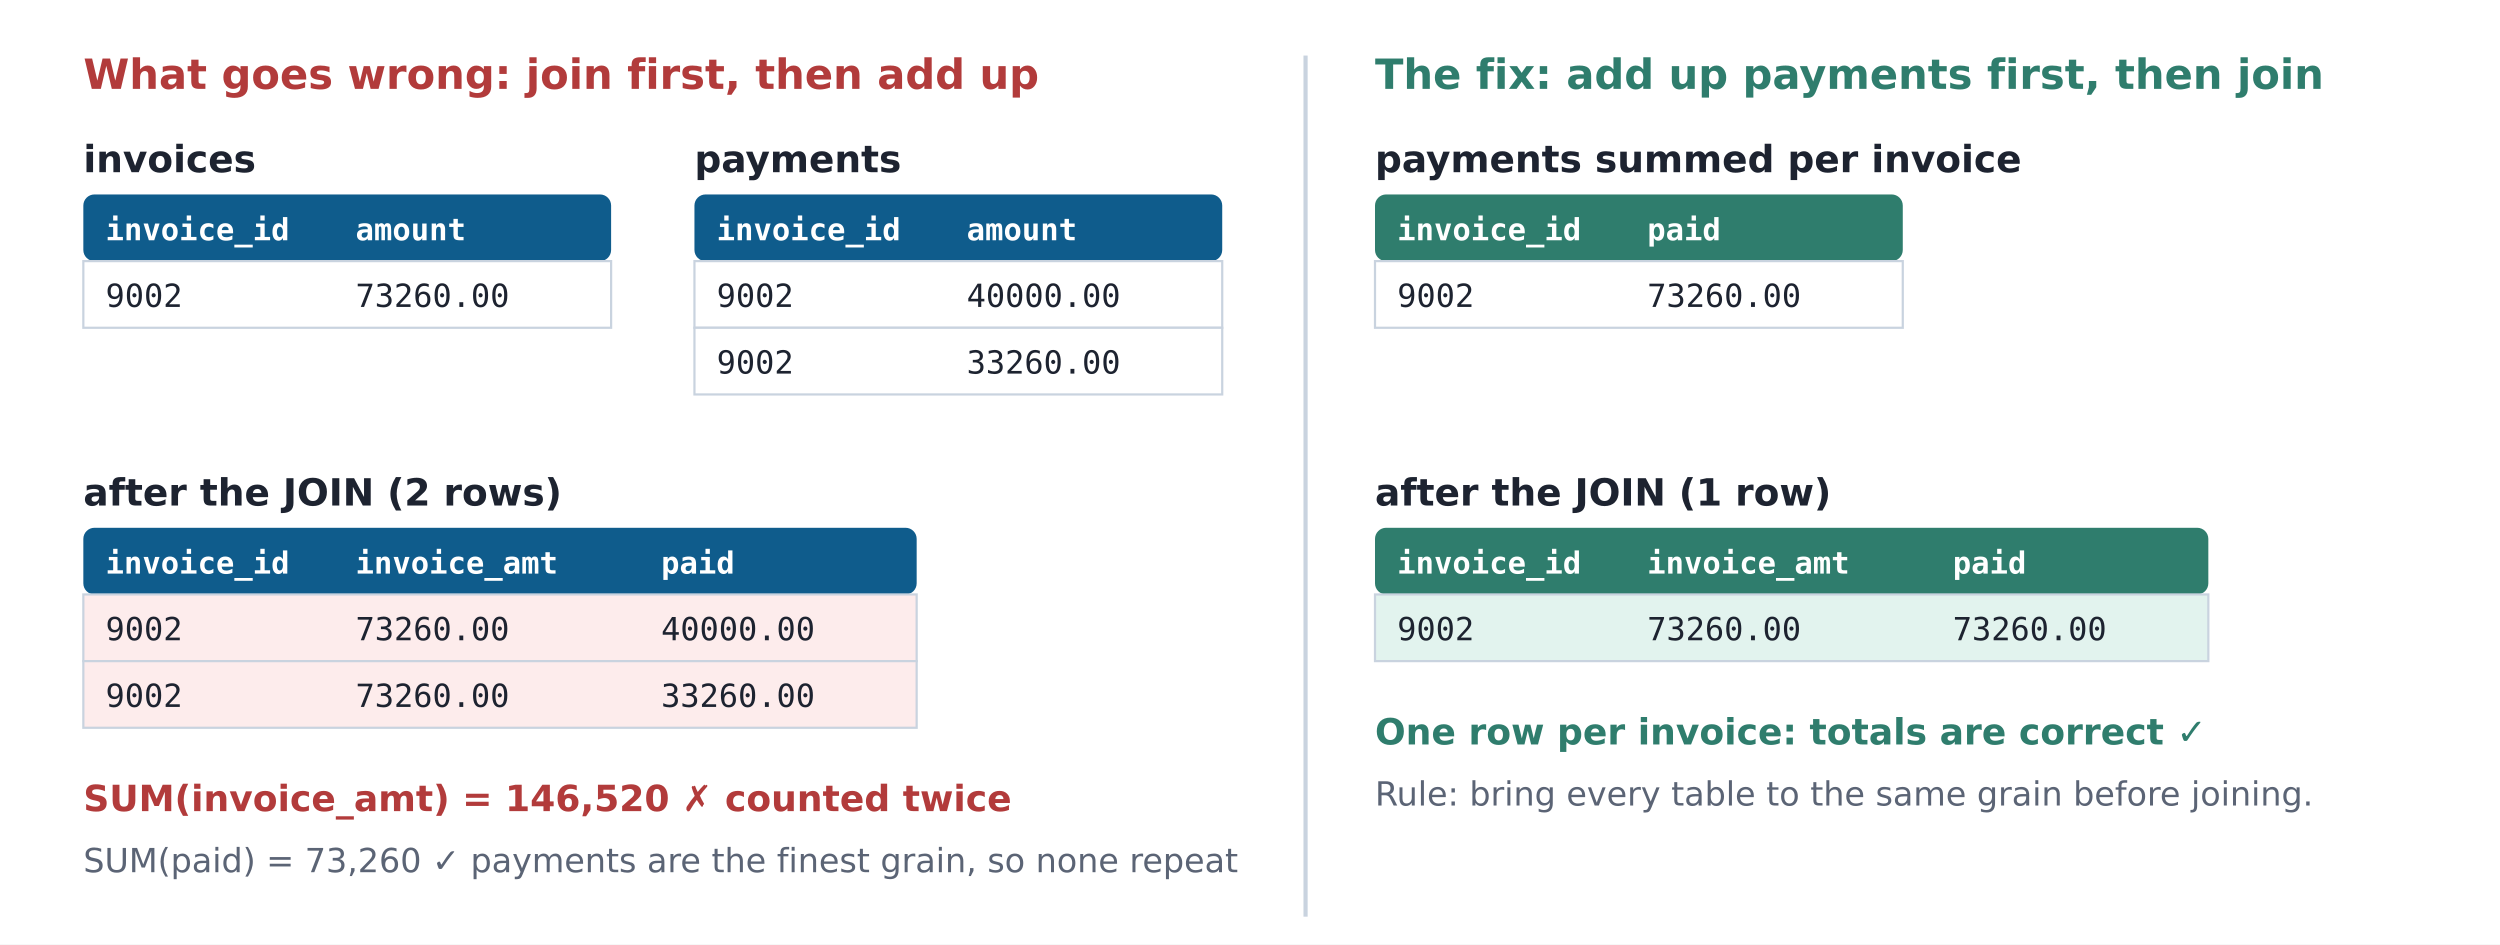
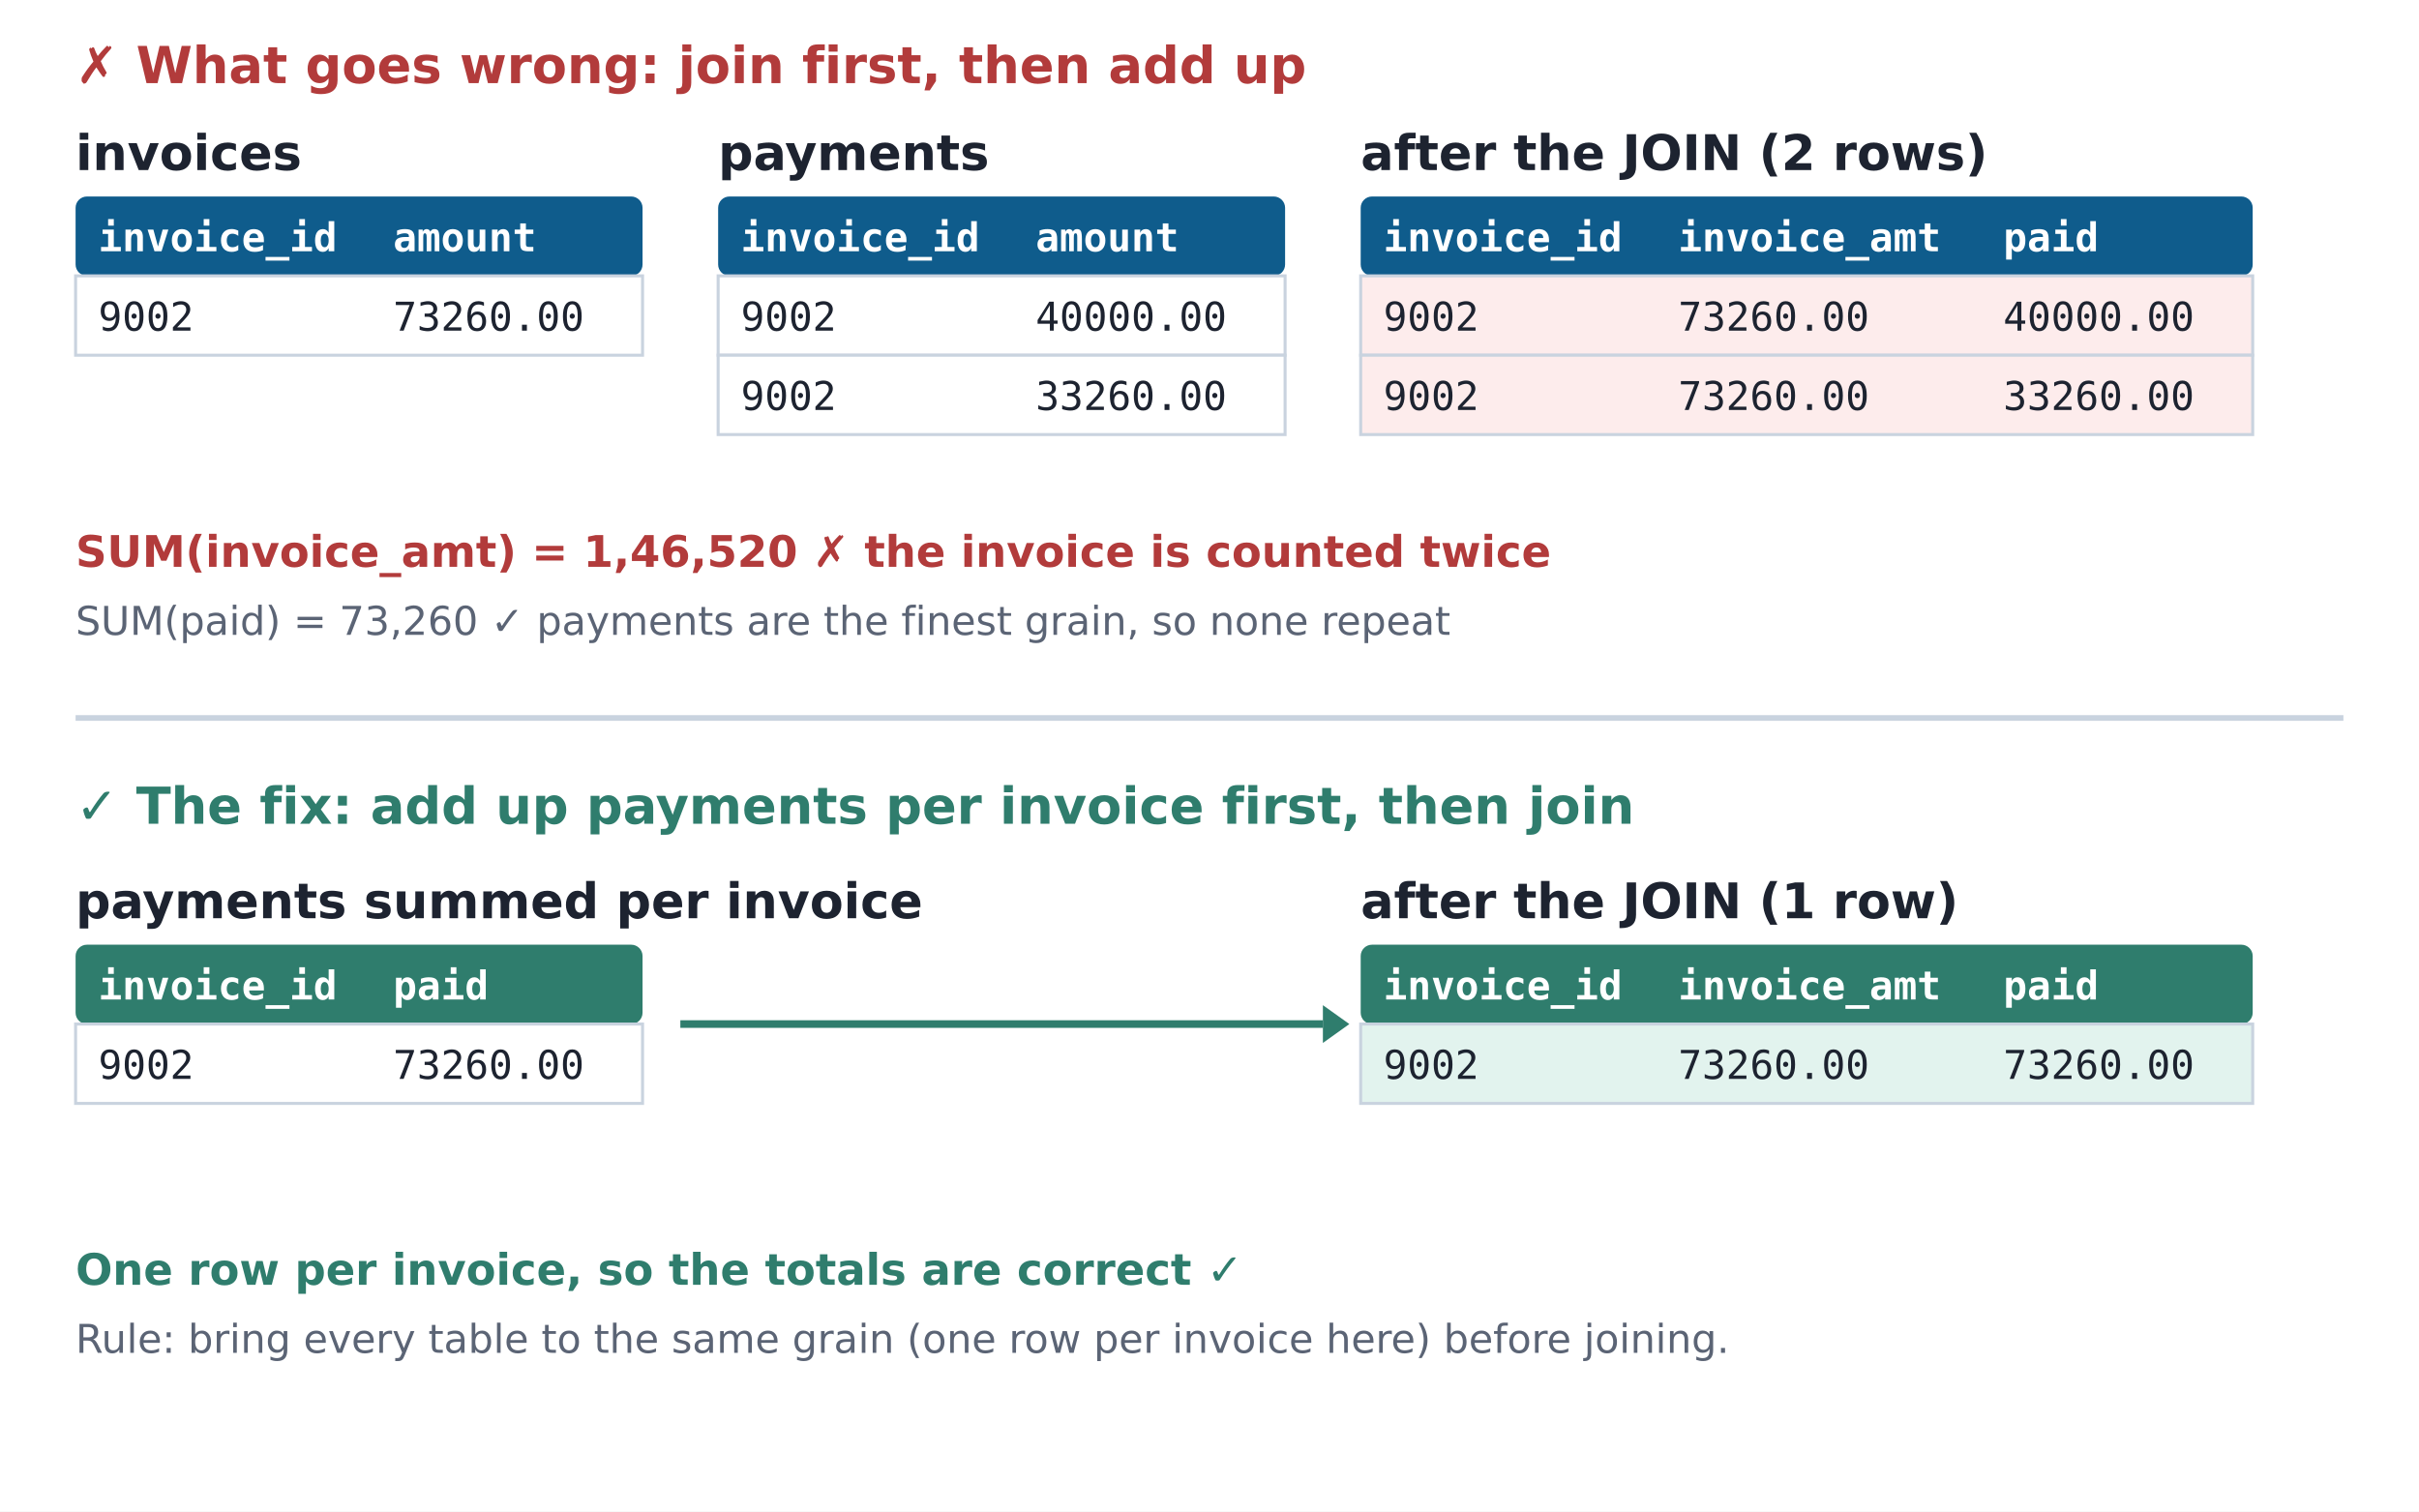
- <svg xmlns="http://www.w3.org/2000/svg" width="900" height="340" viewBox="0 0 900 340" font-family="DejaVu Sans, Arial, sans-serif">
-   <rect width="900" height="340" fill="#ffffff" />
-   <text x="30" y="32" font-size="15" fill="#b23b3b" font-weight="bold" text-anchor="start" font-family="Poppins, DejaVu Sans, sans-serif">What goes wrong: join first, then add up</text>
-   <text x="30" y="62" font-size="13.5" fill="#1d2330" font-weight="bold" text-anchor="start" font-family="Poppins, DejaVu Sans, sans-serif">invoices</text>
-   <rect x="30" y="70" width="190" height="24" rx="4" fill="#0f5c8c" stroke="none" stroke-width="1" />
-   <text x="38" y="86.5" font-size="11" fill="#fff" font-weight="bold" text-anchor="start" font-family="DejaVu Sans Mono, monospace">invoice_id</text>
-   <text x="128" y="86.5" font-size="11" fill="#fff" font-weight="bold" text-anchor="start" font-family="DejaVu Sans Mono, monospace">amount</text>
-   <rect x="30" y="94" width="190" height="24" rx="0" fill="#fff" stroke="#c9d3df" stroke-width="0.8" />
-   <text x="38" y="110.5" font-size="11.5" fill="#1d2330" font-weight="normal" text-anchor="start" font-family="DejaVu Sans Mono, monospace">9002</text>
-   <text x="128" y="110.5" font-size="11.5" fill="#1d2330" font-weight="normal" text-anchor="start" font-family="DejaVu Sans Mono, monospace">73260.00</text>
-   <text x="250" y="62" font-size="13.5" fill="#1d2330" font-weight="bold" text-anchor="start" font-family="Poppins, DejaVu Sans, sans-serif">payments</text>
-   <rect x="250" y="70" width="190" height="24" rx="4" fill="#0f5c8c" stroke="none" stroke-width="1" />
-   <text x="258" y="86.5" font-size="11" fill="#fff" font-weight="bold" text-anchor="start" font-family="DejaVu Sans Mono, monospace">invoice_id</text>
-   <text x="348" y="86.5" font-size="11" fill="#fff" font-weight="bold" text-anchor="start" font-family="DejaVu Sans Mono, monospace">amount</text>
-   <rect x="250" y="94" width="190" height="24" rx="0" fill="#fff" stroke="#c9d3df" stroke-width="0.8" />
-   <text x="258" y="110.5" font-size="11.5" fill="#1d2330" font-weight="normal" text-anchor="start" font-family="DejaVu Sans Mono, monospace">9002</text>
-   <text x="348" y="110.5" font-size="11.5" fill="#1d2330" font-weight="normal" text-anchor="start" font-family="DejaVu Sans Mono, monospace">40000.00</text>
-   <rect x="250" y="118" width="190" height="24" rx="0" fill="#fff" stroke="#c9d3df" stroke-width="0.8" />
-   <text x="258" y="134.5" font-size="11.5" fill="#1d2330" font-weight="normal" text-anchor="start" font-family="DejaVu Sans Mono, monospace">9002</text>
-   <text x="348" y="134.5" font-size="11.5" fill="#1d2330" font-weight="normal" text-anchor="start" font-family="DejaVu Sans Mono, monospace">33260.00</text>
-   <text x="30" y="182" font-size="13.5" fill="#1d2330" font-weight="bold" text-anchor="start" font-family="Poppins, DejaVu Sans, sans-serif">after the JOIN (2 rows)</text>
-   <rect x="30" y="190" width="300" height="24" rx="4" fill="#0f5c8c" stroke="none" stroke-width="1" />
-   <text x="38" y="206.5" font-size="11" fill="#fff" font-weight="bold" text-anchor="start" font-family="DejaVu Sans Mono, monospace">invoice_id</text>
-   <text x="128" y="206.5" font-size="11" fill="#fff" font-weight="bold" text-anchor="start" font-family="DejaVu Sans Mono, monospace">invoice_amt</text>
-   <text x="238" y="206.5" font-size="11" fill="#fff" font-weight="bold" text-anchor="start" font-family="DejaVu Sans Mono, monospace">paid</text>
-   <rect x="30" y="214" width="300" height="24" rx="0" fill="#fdecec" stroke="#c9d3df" stroke-width="0.8" />
-   <text x="38" y="230.5" font-size="11.5" fill="#1d2330" font-weight="normal" text-anchor="start" font-family="DejaVu Sans Mono, monospace">9002</text>
-   <text x="128" y="230.5" font-size="11.5" fill="#1d2330" font-weight="normal" text-anchor="start" font-family="DejaVu Sans Mono, monospace">73260.00</text>
-   <text x="238" y="230.5" font-size="11.5" fill="#1d2330" font-weight="normal" text-anchor="start" font-family="DejaVu Sans Mono, monospace">40000.00</text>
-   <rect x="30" y="238" width="300" height="24" rx="0" fill="#fdecec" stroke="#c9d3df" stroke-width="0.8" />
-   <text x="38" y="254.5" font-size="11.5" fill="#1d2330" font-weight="normal" text-anchor="start" font-family="DejaVu Sans Mono, monospace">9002</text>
-   <text x="128" y="254.5" font-size="11.5" fill="#1d2330" font-weight="normal" text-anchor="start" font-family="DejaVu Sans Mono, monospace">73260.00</text>
-   <text x="238" y="254.5" font-size="11.5" fill="#1d2330" font-weight="normal" text-anchor="start" font-family="DejaVu Sans Mono, monospace">33260.00</text>
-   <text x="30" y="292" font-size="13" fill="#b23b3b" font-weight="bold" text-anchor="start">SUM(invoice_amt) = 146,520  ✗  counted twice</text>
-   <text x="30" y="314" font-size="12" fill="#5b6475" font-weight="normal" text-anchor="start">SUM(paid) = 73,260   ✓  payments are the finest grain, so none repeat</text>
-   <line x1="470" y1="20" x2="470" y2="330" stroke="#c9d3df" stroke-width="1.5" />
-   <text x="495" y="32" font-size="15" fill="#2f7d6d" font-weight="bold" text-anchor="start" font-family="Poppins, DejaVu Sans, sans-serif">The fix: add up payments first, then join</text>
-   <text x="495" y="62" font-size="13.5" fill="#1d2330" font-weight="bold" text-anchor="start" font-family="Poppins, DejaVu Sans, sans-serif">payments summed per invoice</text>
-   <rect x="495" y="70" width="190" height="24" rx="4" fill="#2f7d6d" stroke="none" stroke-width="1" />
-   <text x="503" y="86.5" font-size="11" fill="#fff" font-weight="bold" text-anchor="start" font-family="DejaVu Sans Mono, monospace">invoice_id</text>
-   <text x="593" y="86.5" font-size="11" fill="#fff" font-weight="bold" text-anchor="start" font-family="DejaVu Sans Mono, monospace">paid</text>
-   <rect x="495" y="94" width="190" height="24" rx="0" fill="#fff" stroke="#c9d3df" stroke-width="0.8" />
-   <text x="503" y="110.5" font-size="11.5" fill="#1d2330" font-weight="normal" text-anchor="start" font-family="DejaVu Sans Mono, monospace">9002</text>
-   <text x="593" y="110.5" font-size="11.5" fill="#1d2330" font-weight="normal" text-anchor="start" font-family="DejaVu Sans Mono, monospace">73260.00</text>
-   <text x="495" y="182" font-size="13.5" fill="#1d2330" font-weight="bold" text-anchor="start" font-family="Poppins, DejaVu Sans, sans-serif">after the JOIN (1 row)</text>
-   <rect x="495" y="190" width="300" height="24" rx="4" fill="#2f7d6d" stroke="none" stroke-width="1" />
-   <text x="503" y="206.5" font-size="11" fill="#fff" font-weight="bold" text-anchor="start" font-family="DejaVu Sans Mono, monospace">invoice_id</text>
-   <text x="593" y="206.5" font-size="11" fill="#fff" font-weight="bold" text-anchor="start" font-family="DejaVu Sans Mono, monospace">invoice_amt</text>
-   <text x="703" y="206.5" font-size="11" fill="#fff" font-weight="bold" text-anchor="start" font-family="DejaVu Sans Mono, monospace">paid</text>
-   <rect x="495" y="214" width="300" height="24" rx="0" fill="#e2f3ee" stroke="#c9d3df" stroke-width="0.8" />
-   <text x="503" y="230.5" font-size="11.5" fill="#1d2330" font-weight="normal" text-anchor="start" font-family="DejaVu Sans Mono, monospace">9002</text>
-   <text x="593" y="230.5" font-size="11.5" fill="#1d2330" font-weight="normal" text-anchor="start" font-family="DejaVu Sans Mono, monospace">73260.00</text>
-   <text x="703" y="230.5" font-size="11.5" fill="#1d2330" font-weight="normal" text-anchor="start" font-family="DejaVu Sans Mono, monospace">73260.00</text>
-   <text x="495" y="268" font-size="13" fill="#2f7d6d" font-weight="bold" text-anchor="start">One row per invoice: totals are correct  ✓</text>
-   <text x="495" y="290" font-size="12" fill="#5b6475" font-weight="normal" text-anchor="start">Rule: bring every table to the same grain before joining.</text>
+ <svg xmlns="http://www.w3.org/2000/svg" width="640" height="400" viewBox="0 0 640 400" font-family="DejaVu Sans, Arial, sans-serif">
+   <rect width="640" height="400" fill="#ffffff" />
+   <text x="20" y="22" font-size="13.5" fill="#b23b3b" font-weight="bold" text-anchor="start" font-family="Poppins, DejaVu Sans, sans-serif">✗ What goes wrong: join first, then add up</text>
+   <text x="20" y="45" font-size="13" fill="#1d2330" font-weight="bold" text-anchor="start" font-family="Poppins, DejaVu Sans, sans-serif">invoices</text>
+   <rect x="20" y="52" width="150" height="21" rx="3" fill="#0f5c8c" stroke="none" stroke-width="1" />
+   <text x="26" y="66.5" font-size="10.5" fill="#fff" font-weight="bold" text-anchor="start" font-family="DejaVu Sans Mono, monospace">invoice_id</text>
+   <text x="104" y="66.5" font-size="10.5" fill="#fff" font-weight="bold" text-anchor="start" font-family="DejaVu Sans Mono, monospace">amount</text>
+   <rect x="20" y="73" width="150" height="21" rx="0" fill="#fff" stroke="#c9d3df" stroke-width="0.8" />
+   <text x="26" y="87.5" font-size="10.5" fill="#1d2330" font-weight="normal" text-anchor="start" font-family="DejaVu Sans Mono, monospace">9002</text>
+   <text x="104" y="87.5" font-size="10.5" fill="#1d2330" font-weight="normal" text-anchor="start" font-family="DejaVu Sans Mono, monospace">73260.00</text>
+   <text x="190" y="45" font-size="13" fill="#1d2330" font-weight="bold" text-anchor="start" font-family="Poppins, DejaVu Sans, sans-serif">payments</text>
+   <rect x="190" y="52" width="150" height="21" rx="3" fill="#0f5c8c" stroke="none" stroke-width="1" />
+   <text x="196" y="66.5" font-size="10.5" fill="#fff" font-weight="bold" text-anchor="start" font-family="DejaVu Sans Mono, monospace">invoice_id</text>
+   <text x="274" y="66.5" font-size="10.5" fill="#fff" font-weight="bold" text-anchor="start" font-family="DejaVu Sans Mono, monospace">amount</text>
+   <rect x="190" y="73" width="150" height="21" rx="0" fill="#fff" stroke="#c9d3df" stroke-width="0.8" />
+   <text x="196" y="87.5" font-size="10.5" fill="#1d2330" font-weight="normal" text-anchor="start" font-family="DejaVu Sans Mono, monospace">9002</text>
+   <text x="274" y="87.5" font-size="10.5" fill="#1d2330" font-weight="normal" text-anchor="start" font-family="DejaVu Sans Mono, monospace">40000.00</text>
+   <rect x="190" y="94" width="150" height="21" rx="0" fill="#fff" stroke="#c9d3df" stroke-width="0.8" />
+   <text x="196" y="108.5" font-size="10.5" fill="#1d2330" font-weight="normal" text-anchor="start" font-family="DejaVu Sans Mono, monospace">9002</text>
+   <text x="274" y="108.5" font-size="10.5" fill="#1d2330" font-weight="normal" text-anchor="start" font-family="DejaVu Sans Mono, monospace">33260.00</text>
+   <text x="360" y="45" font-size="13" fill="#1d2330" font-weight="bold" text-anchor="start" font-family="Poppins, DejaVu Sans, sans-serif">after the JOIN (2 rows)</text>
+   <rect x="360" y="52" width="236" height="21" rx="3" fill="#0f5c8c" stroke="none" stroke-width="1" />
+   <text x="366" y="66.5" font-size="10.5" fill="#fff" font-weight="bold" text-anchor="start" font-family="DejaVu Sans Mono, monospace">invoice_id</text>
+   <text x="444" y="66.5" font-size="10.5" fill="#fff" font-weight="bold" text-anchor="start" font-family="DejaVu Sans Mono, monospace">invoice_amt</text>
+   <text x="530" y="66.5" font-size="10.5" fill="#fff" font-weight="bold" text-anchor="start" font-family="DejaVu Sans Mono, monospace">paid</text>
+   <rect x="360" y="73" width="236" height="21" rx="0" fill="#fdecec" stroke="#c9d3df" stroke-width="0.8" />
+   <text x="366" y="87.5" font-size="10.5" fill="#1d2330" font-weight="normal" text-anchor="start" font-family="DejaVu Sans Mono, monospace">9002</text>
+   <text x="444" y="87.5" font-size="10.5" fill="#1d2330" font-weight="normal" text-anchor="start" font-family="DejaVu Sans Mono, monospace">73260.00</text>
+   <text x="530" y="87.5" font-size="10.5" fill="#1d2330" font-weight="normal" text-anchor="start" font-family="DejaVu Sans Mono, monospace">40000.00</text>
+   <rect x="360" y="94" width="236" height="21" rx="0" fill="#fdecec" stroke="#c9d3df" stroke-width="0.8" />
+   <text x="366" y="108.5" font-size="10.5" fill="#1d2330" font-weight="normal" text-anchor="start" font-family="DejaVu Sans Mono, monospace">9002</text>
+   <text x="444" y="108.5" font-size="10.5" fill="#1d2330" font-weight="normal" text-anchor="start" font-family="DejaVu Sans Mono, monospace">73260.00</text>
+   <text x="530" y="108.5" font-size="10.5" fill="#1d2330" font-weight="normal" text-anchor="start" font-family="DejaVu Sans Mono, monospace">33260.00</text>
+   <text x="20" y="150" font-size="11.5" fill="#b23b3b" font-weight="bold" text-anchor="start">SUM(invoice_amt) = 1,46,520  ✗  the invoice is counted twice</text>
+   <text x="20" y="168" font-size="10.5" fill="#5b6475" font-weight="normal" text-anchor="start">SUM(paid) = 73,260  ✓  payments are the finest grain, so none repeat</text>
+   <line x1="20" y1="190" x2="620" y2="190" stroke="#c9d3df" stroke-width="1.5" />
+   <text x="20" y="218" font-size="13.5" fill="#2f7d6d" font-weight="bold" text-anchor="start" font-family="Poppins, DejaVu Sans, sans-serif">✓ The fix: add up payments per invoice first, then join</text>
+   <text x="20" y="243" font-size="13" fill="#1d2330" font-weight="bold" text-anchor="start" font-family="Poppins, DejaVu Sans, sans-serif">payments summed per invoice</text>
+   <rect x="20" y="250" width="150" height="21" rx="3" fill="#2f7d6d" stroke="none" stroke-width="1" />
+   <text x="26" y="264.5" font-size="10.5" fill="#fff" font-weight="bold" text-anchor="start" font-family="DejaVu Sans Mono, monospace">invoice_id</text>
+   <text x="104" y="264.5" font-size="10.5" fill="#fff" font-weight="bold" text-anchor="start" font-family="DejaVu Sans Mono, monospace">paid</text>
+   <rect x="20" y="271" width="150" height="21" rx="0" fill="#fff" stroke="#c9d3df" stroke-width="0.8" />
+   <text x="26" y="285.5" font-size="10.5" fill="#1d2330" font-weight="normal" text-anchor="start" font-family="DejaVu Sans Mono, monospace">9002</text>
+   <text x="104" y="285.5" font-size="10.5" fill="#1d2330" font-weight="normal" text-anchor="start" font-family="DejaVu Sans Mono, monospace">73260.00</text>
+   <text x="360" y="243" font-size="13" fill="#1d2330" font-weight="bold" text-anchor="start" font-family="Poppins, DejaVu Sans, sans-serif">after the JOIN (1 row)</text>
+   <rect x="360" y="250" width="236" height="21" rx="3" fill="#2f7d6d" stroke="none" stroke-width="1" />
+   <text x="366" y="264.5" font-size="10.5" fill="#fff" font-weight="bold" text-anchor="start" font-family="DejaVu Sans Mono, monospace">invoice_id</text>
+   <text x="444" y="264.5" font-size="10.5" fill="#fff" font-weight="bold" text-anchor="start" font-family="DejaVu Sans Mono, monospace">invoice_amt</text>
+   <text x="530" y="264.5" font-size="10.5" fill="#fff" font-weight="bold" text-anchor="start" font-family="DejaVu Sans Mono, monospace">paid</text>
+   <rect x="360" y="271" width="236" height="21" rx="0" fill="#e2f3ee" stroke="#c9d3df" stroke-width="0.8" />
+   <text x="366" y="285.5" font-size="10.5" fill="#1d2330" font-weight="normal" text-anchor="start" font-family="DejaVu Sans Mono, monospace">9002</text>
+   <text x="444" y="285.5" font-size="10.5" fill="#1d2330" font-weight="normal" text-anchor="start" font-family="DejaVu Sans Mono, monospace">73260.00</text>
+   <text x="530" y="285.5" font-size="10.5" fill="#1d2330" font-weight="normal" text-anchor="start" font-family="DejaVu Sans Mono, monospace">73260.00</text>
+   <path d="M180,271 H350" fill="none" stroke="#2f7d6d" stroke-width="2" stroke-linejoin="round" />
+   <path d="M350,266 l7,5 l-7,5 z" fill="#2f7d6d" />
+   <text x="20" y="340" font-size="11.5" fill="#2f7d6d" font-weight="bold" text-anchor="start">One row per invoice, so the totals are correct  ✓</text>
+   <text x="20" y="358" font-size="10.5" fill="#5b6475" font-weight="normal" text-anchor="start">Rule: bring every table to the same grain (one row per invoice here) before joining.</text>
</svg>
